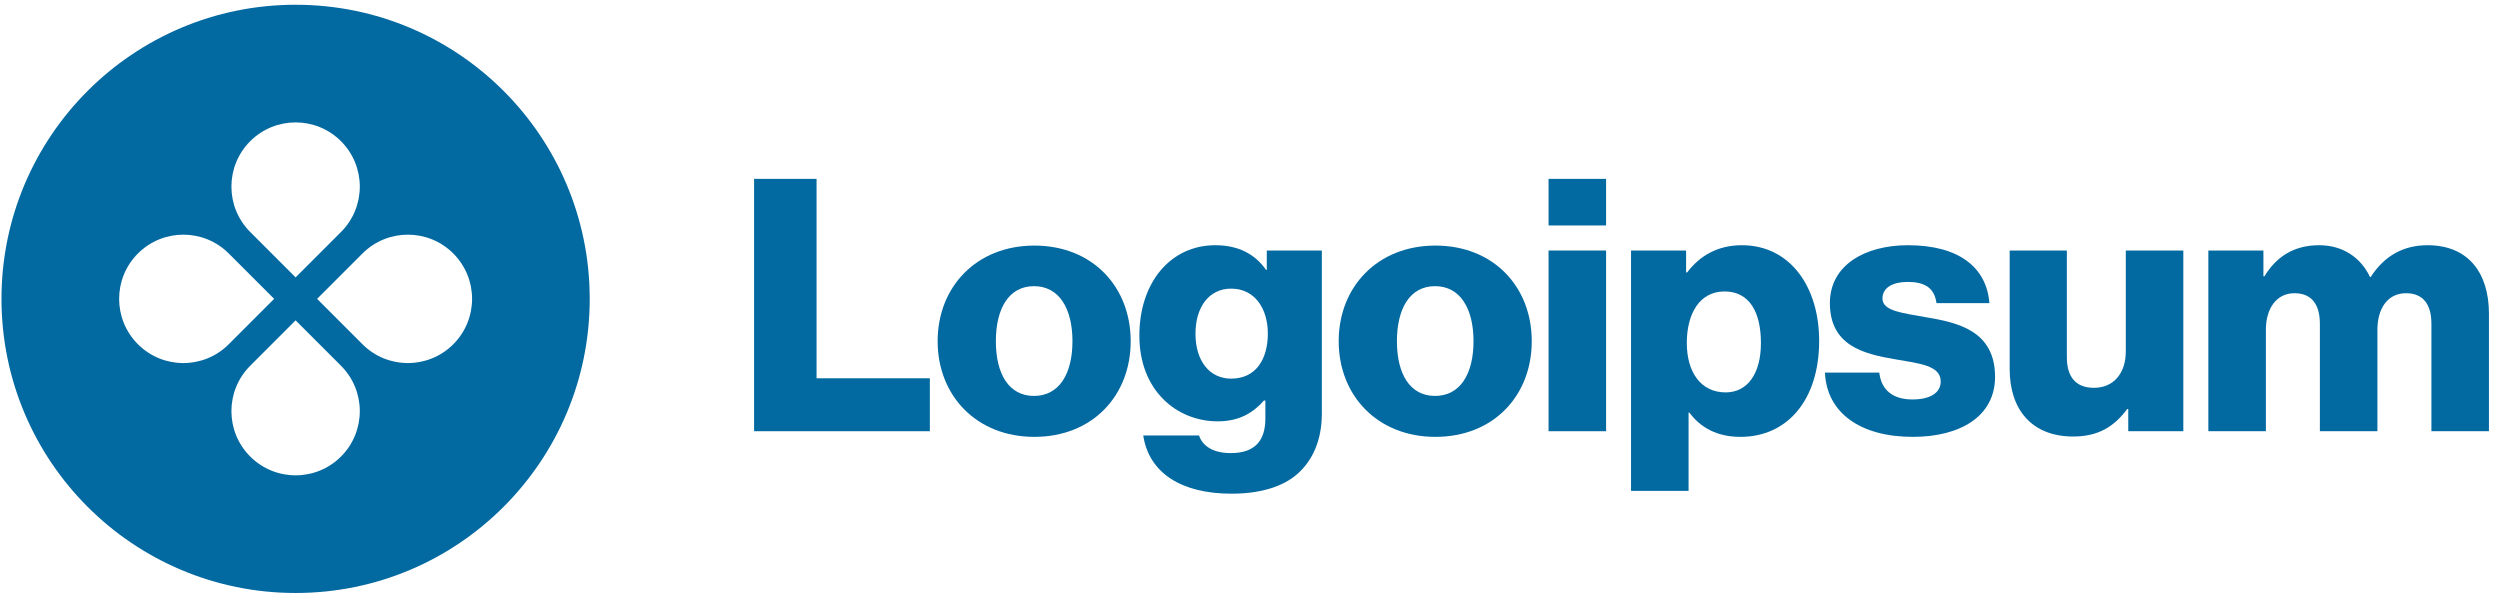
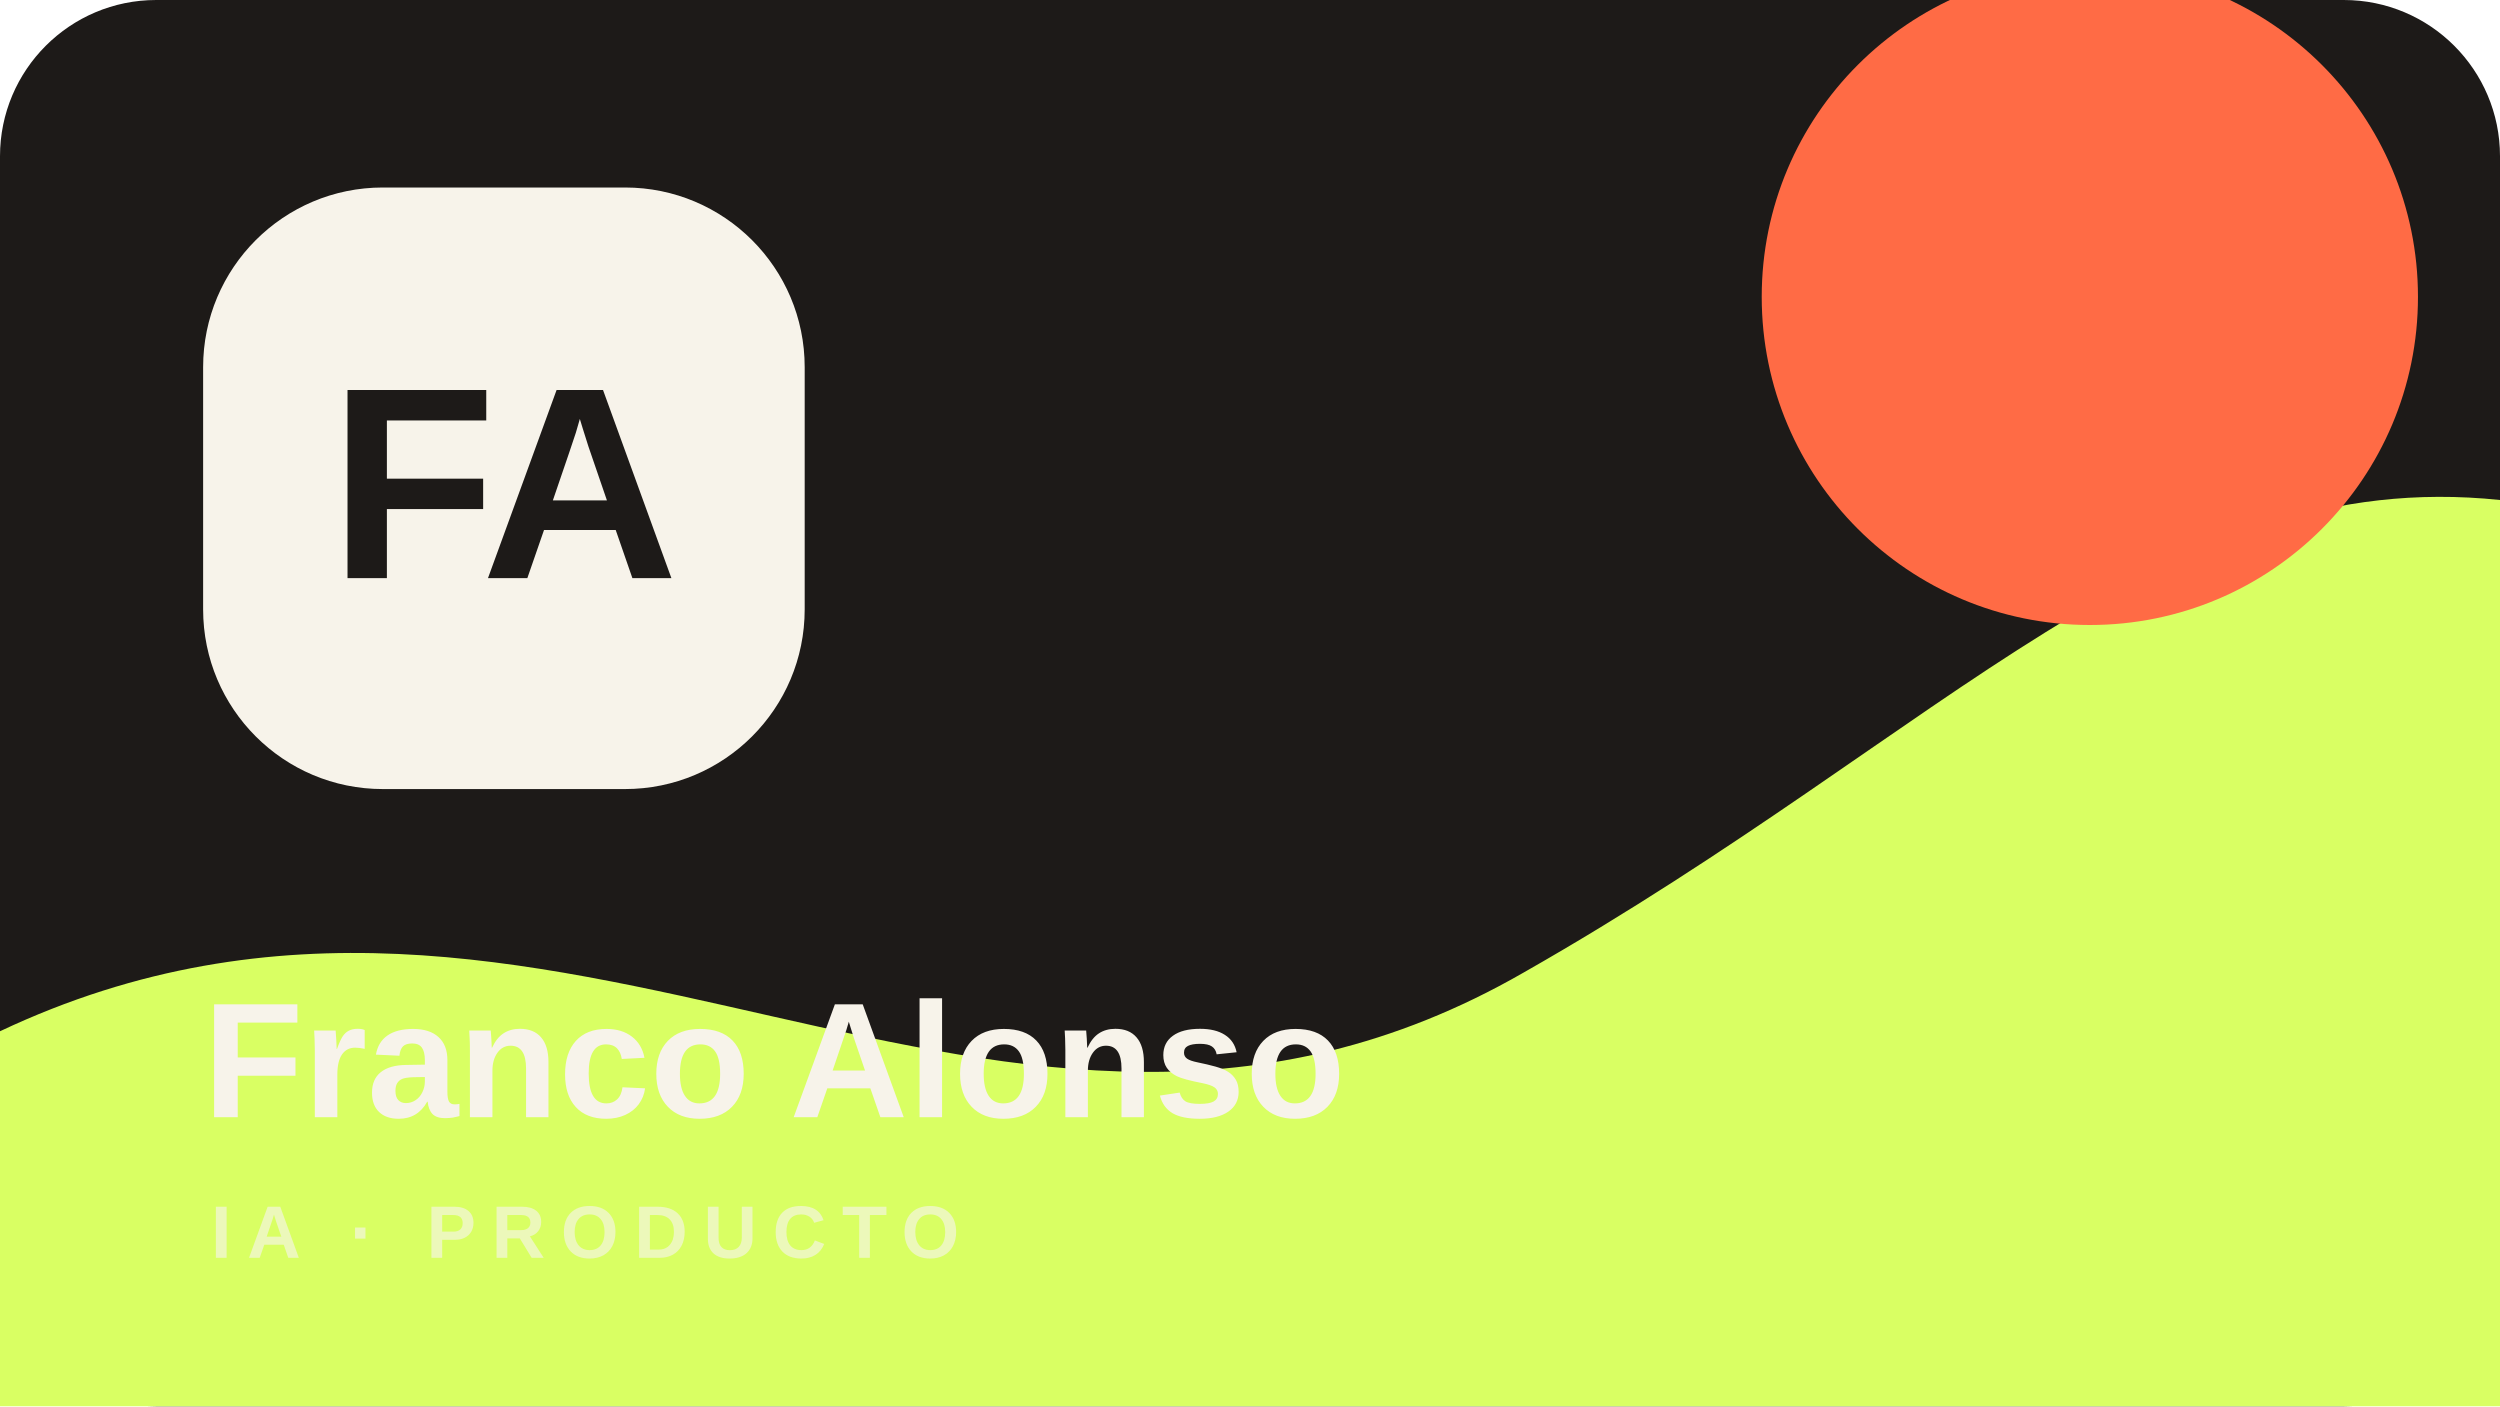
- <svg xmlns="http://www.w3.org/2000/svg" id="logo-52" width="170" height="41" viewBox="0 0 170 41" fill="none">
-   <path d="M51.278 29.323H63.23V25.723H55.526V12.163H51.278V29.323Z" class="cneutral" fill="#0369a1" />
-   <path d="M70.311 26.923C68.607 26.923 67.719 25.435 67.719 23.203C67.719 20.971 68.607 19.459 70.311 19.459C72.015 19.459 72.927 20.971 72.927 23.203C72.927 25.435 72.015 26.923 70.311 26.923ZM70.335 29.707C74.295 29.707 76.887 26.899 76.887 23.203C76.887 19.507 74.295 16.699 70.335 16.699C66.399 16.699 63.759 19.507 63.759 23.203C63.759 26.899 66.399 29.707 70.335 29.707Z" class="cneutral" fill="#0369a1" />
-   <path d="M83.741 33.571C85.565 33.571 87.173 33.163 88.253 32.203C89.237 31.315 89.885 29.971 89.885 28.123V17.035H86.141V18.355H86.093C85.373 17.323 84.269 16.675 82.637 16.675C79.589 16.675 77.477 19.219 77.477 22.819C77.477 26.587 80.045 28.651 82.805 28.651C84.293 28.651 85.229 28.051 85.949 27.235H86.045V28.459C86.045 29.947 85.349 30.811 83.693 30.811C82.397 30.811 81.749 30.259 81.533 29.611H77.741C78.125 32.179 80.357 33.571 83.741 33.571ZM83.717 25.747C82.253 25.747 81.293 24.547 81.293 22.699C81.293 20.827 82.253 19.627 83.717 19.627C85.349 19.627 86.213 21.019 86.213 22.675C86.213 24.403 85.421 25.747 83.717 25.747Z" class="cneutral" fill="#0369a1" />
-   <path d="M97.583 26.923C95.879 26.923 94.991 25.435 94.991 23.203C94.991 20.971 95.879 19.459 97.583 19.459C99.287 19.459 100.199 20.971 100.199 23.203C100.199 25.435 99.287 26.923 97.583 26.923ZM97.607 29.707C101.567 29.707 104.159 26.899 104.159 23.203C104.159 19.507 101.567 16.699 97.607 16.699C93.671 16.699 91.031 19.507 91.031 23.203C91.031 26.899 93.671 29.707 97.607 29.707Z" class="cneutral" fill="#0369a1" />
-   <path d="M105.302 29.323H109.214V17.035H105.302V29.323ZM105.302 15.331H109.214V12.163H105.302V15.331Z" class="cneutral" fill="#0369a1" />
-   <path d="M110.911 33.379H114.823V28.051H114.871C115.639 29.083 116.767 29.707 118.351 29.707C121.567 29.707 123.703 27.163 123.703 23.179C123.703 19.483 121.711 16.675 118.447 16.675C116.767 16.675 115.567 17.419 114.727 18.523H114.655V17.035H110.911V33.379ZM117.343 26.683C115.663 26.683 114.703 25.315 114.703 23.323C114.703 21.331 115.567 19.819 117.271 19.819C118.951 19.819 119.743 21.211 119.743 23.323C119.743 25.411 118.831 26.683 117.343 26.683Z" class="cneutral" fill="#0369a1" />
-   <path d="M130.072 29.707C133.288 29.707 135.664 28.315 135.664 25.627C135.664 22.483 133.12 21.931 130.96 21.571C129.4 21.283 128.008 21.163 128.008 20.299C128.008 19.531 128.752 19.171 129.712 19.171C130.792 19.171 131.536 19.507 131.68 20.611H135.28C135.088 18.187 133.216 16.675 129.736 16.675C126.832 16.675 124.432 18.019 124.432 20.611C124.432 23.491 126.712 24.067 128.848 24.427C130.48 24.715 131.968 24.835 131.968 25.939C131.968 26.731 131.224 27.163 130.048 27.163C128.752 27.163 127.936 26.563 127.792 25.339H124.096C124.216 28.051 126.472 29.707 130.072 29.707Z" class="cneutral" fill="#0369a1" />
-   <path d="M140.978 29.683C142.682 29.683 143.762 29.011 144.65 27.811H144.722V29.323H148.466V17.035H144.554V23.899C144.554 25.363 143.738 26.371 142.394 26.371C141.146 26.371 140.546 25.627 140.546 24.283V17.035H136.658V25.099C136.658 27.835 138.146 29.683 140.978 29.683Z" class="cneutral" fill="#0369a1" />
-   <path d="M150.168 29.323H154.08V22.435C154.08 20.971 154.8 19.939 156.024 19.939C157.2 19.939 157.752 20.707 157.752 22.027V29.323H161.664V22.435C161.664 20.971 162.36 19.939 163.608 19.939C164.784 19.939 165.336 20.707 165.336 22.027V29.323H169.248V21.331C169.248 18.571 167.856 16.675 165.072 16.675C163.488 16.675 162.168 17.347 161.208 18.835H161.16C160.536 17.515 159.312 16.675 157.704 16.675C155.928 16.675 154.752 17.515 153.984 18.787H153.912V17.035H150.168V29.323Z" class="cneutral" fill="#0369a1" />
-   <path fill-rule="evenodd" clip-rule="evenodd" d="M20.101 40.323C31.147 40.323 40.101 31.369 40.101 20.323C40.101 9.278 31.147 0.323 20.101 0.323C9.056 0.323 0.101 9.278 0.101 20.323C0.101 31.369 9.056 40.323 20.101 40.323ZM23.188 15.776C24.893 14.071 24.893 11.307 23.188 9.602C21.483 7.897 18.719 7.897 17.015 9.602C15.31 11.307 15.31 14.071 17.015 15.776L20.101 18.863L23.188 15.776ZM24.649 23.41C26.354 25.115 29.118 25.115 30.823 23.41C32.528 21.705 32.528 18.941 30.823 17.236C29.118 15.531 26.354 15.531 24.649 17.236L21.562 20.323L24.649 23.41ZM23.188 31.045C24.893 29.34 24.893 26.576 23.188 24.871L20.101 21.784L17.015 24.871C15.31 26.576 15.31 29.34 17.015 31.045C18.719 32.749 21.483 32.749 23.188 31.045ZM9.38 23.41C7.675 21.705 7.675 18.941 9.38 17.236C11.085 15.531 13.849 15.531 15.554 17.236L18.641 20.323L15.554 23.41C13.849 25.115 11.085 25.115 9.38 23.41Z" class="ccustom" fill="#0369a1" />
+ <svg xmlns="http://www.w3.org/2000/svg" width="640" height="360" viewBox="0 0 640 360" fill="none">
+   <rect width="640" height="360" rx="40" fill="#1D1A18" />
+   <path d="M0 264C142 197 256 326 390 249C499 187 554 119 640 128V360H0V264Z" fill="#D9FF63" />
+   <circle cx="535" cy="76" r="84" fill="#FF6B45" />
+   <rect x="52" y="48" width="154" height="154" rx="46" fill="#F7F3EA" />
+   <text x="129" y="148" text-anchor="middle" fill="#1D1A18" font-family="Arial, sans-serif" font-size="70" font-weight="800">FA</text>
+   <text x="52" y="286" fill="#F7F3EA" font-family="Arial, sans-serif" font-size="42" font-weight="800">Franco Alonso</text>
+   <text x="54" y="322" fill="#F7F3EA" fill-opacity="0.64" font-family="Arial, sans-serif" font-size="19" font-weight="700" letter-spacing="4">IA · PRODUCTO</text>
</svg>
